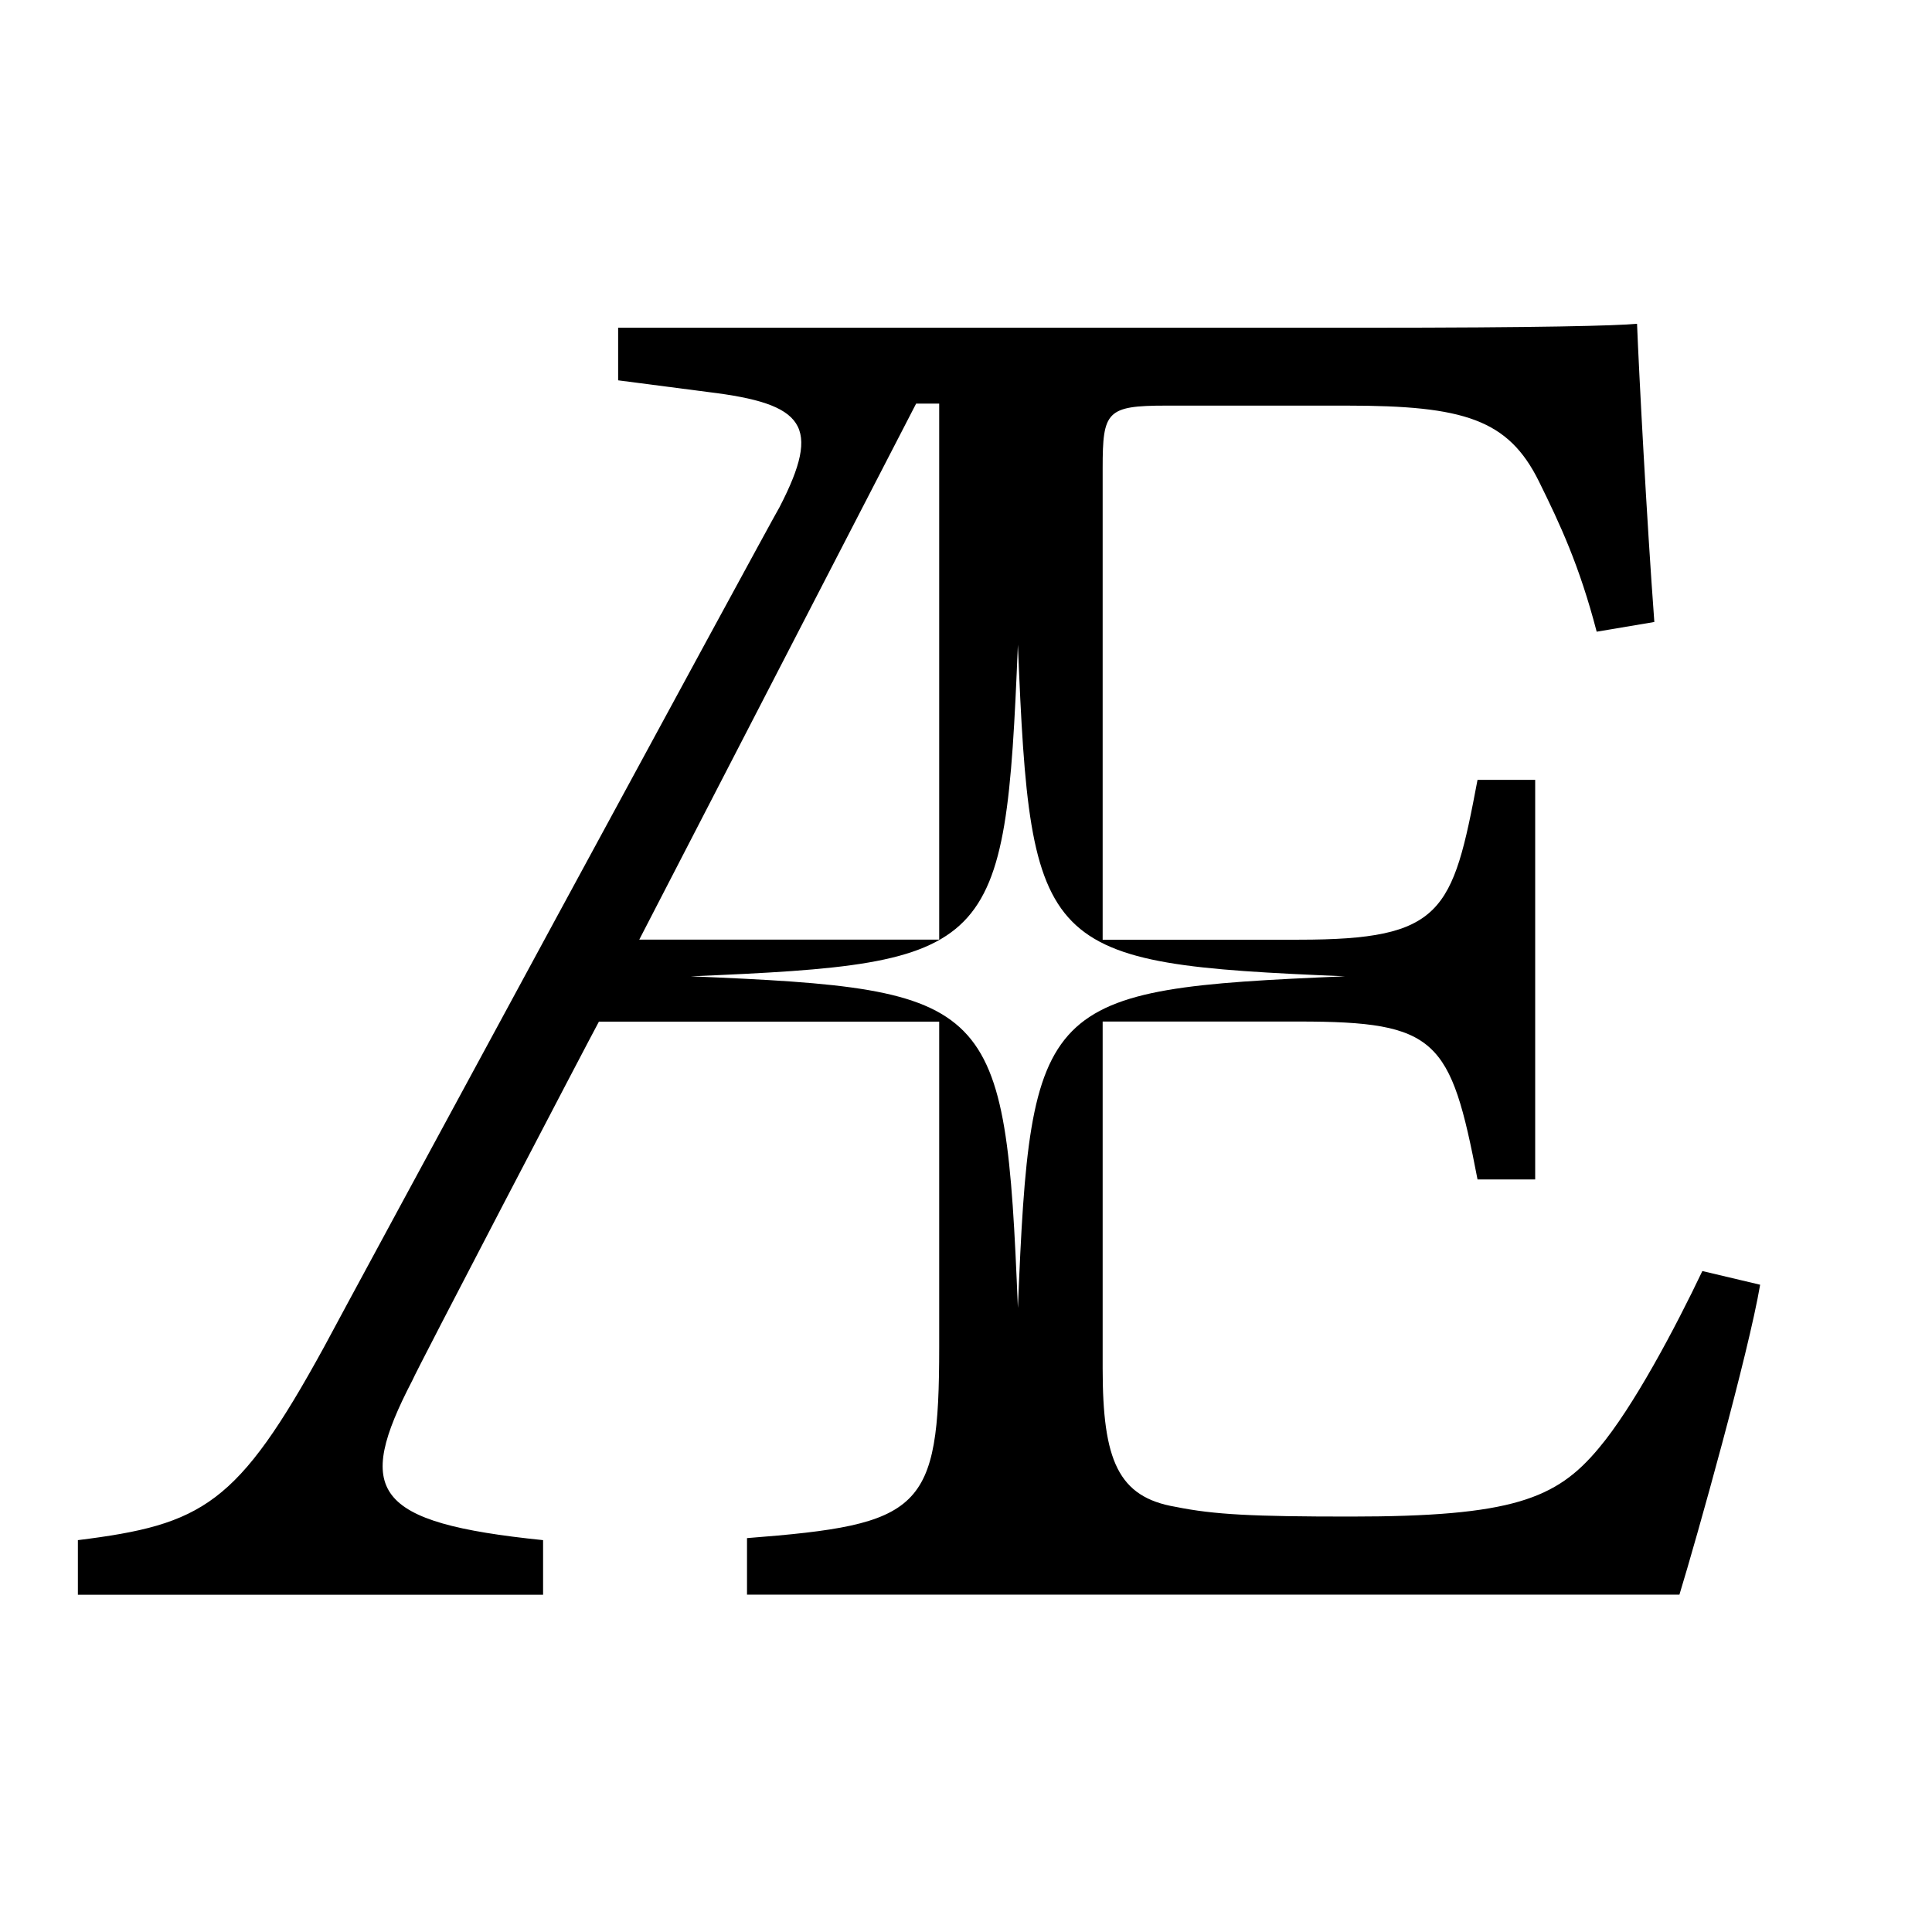
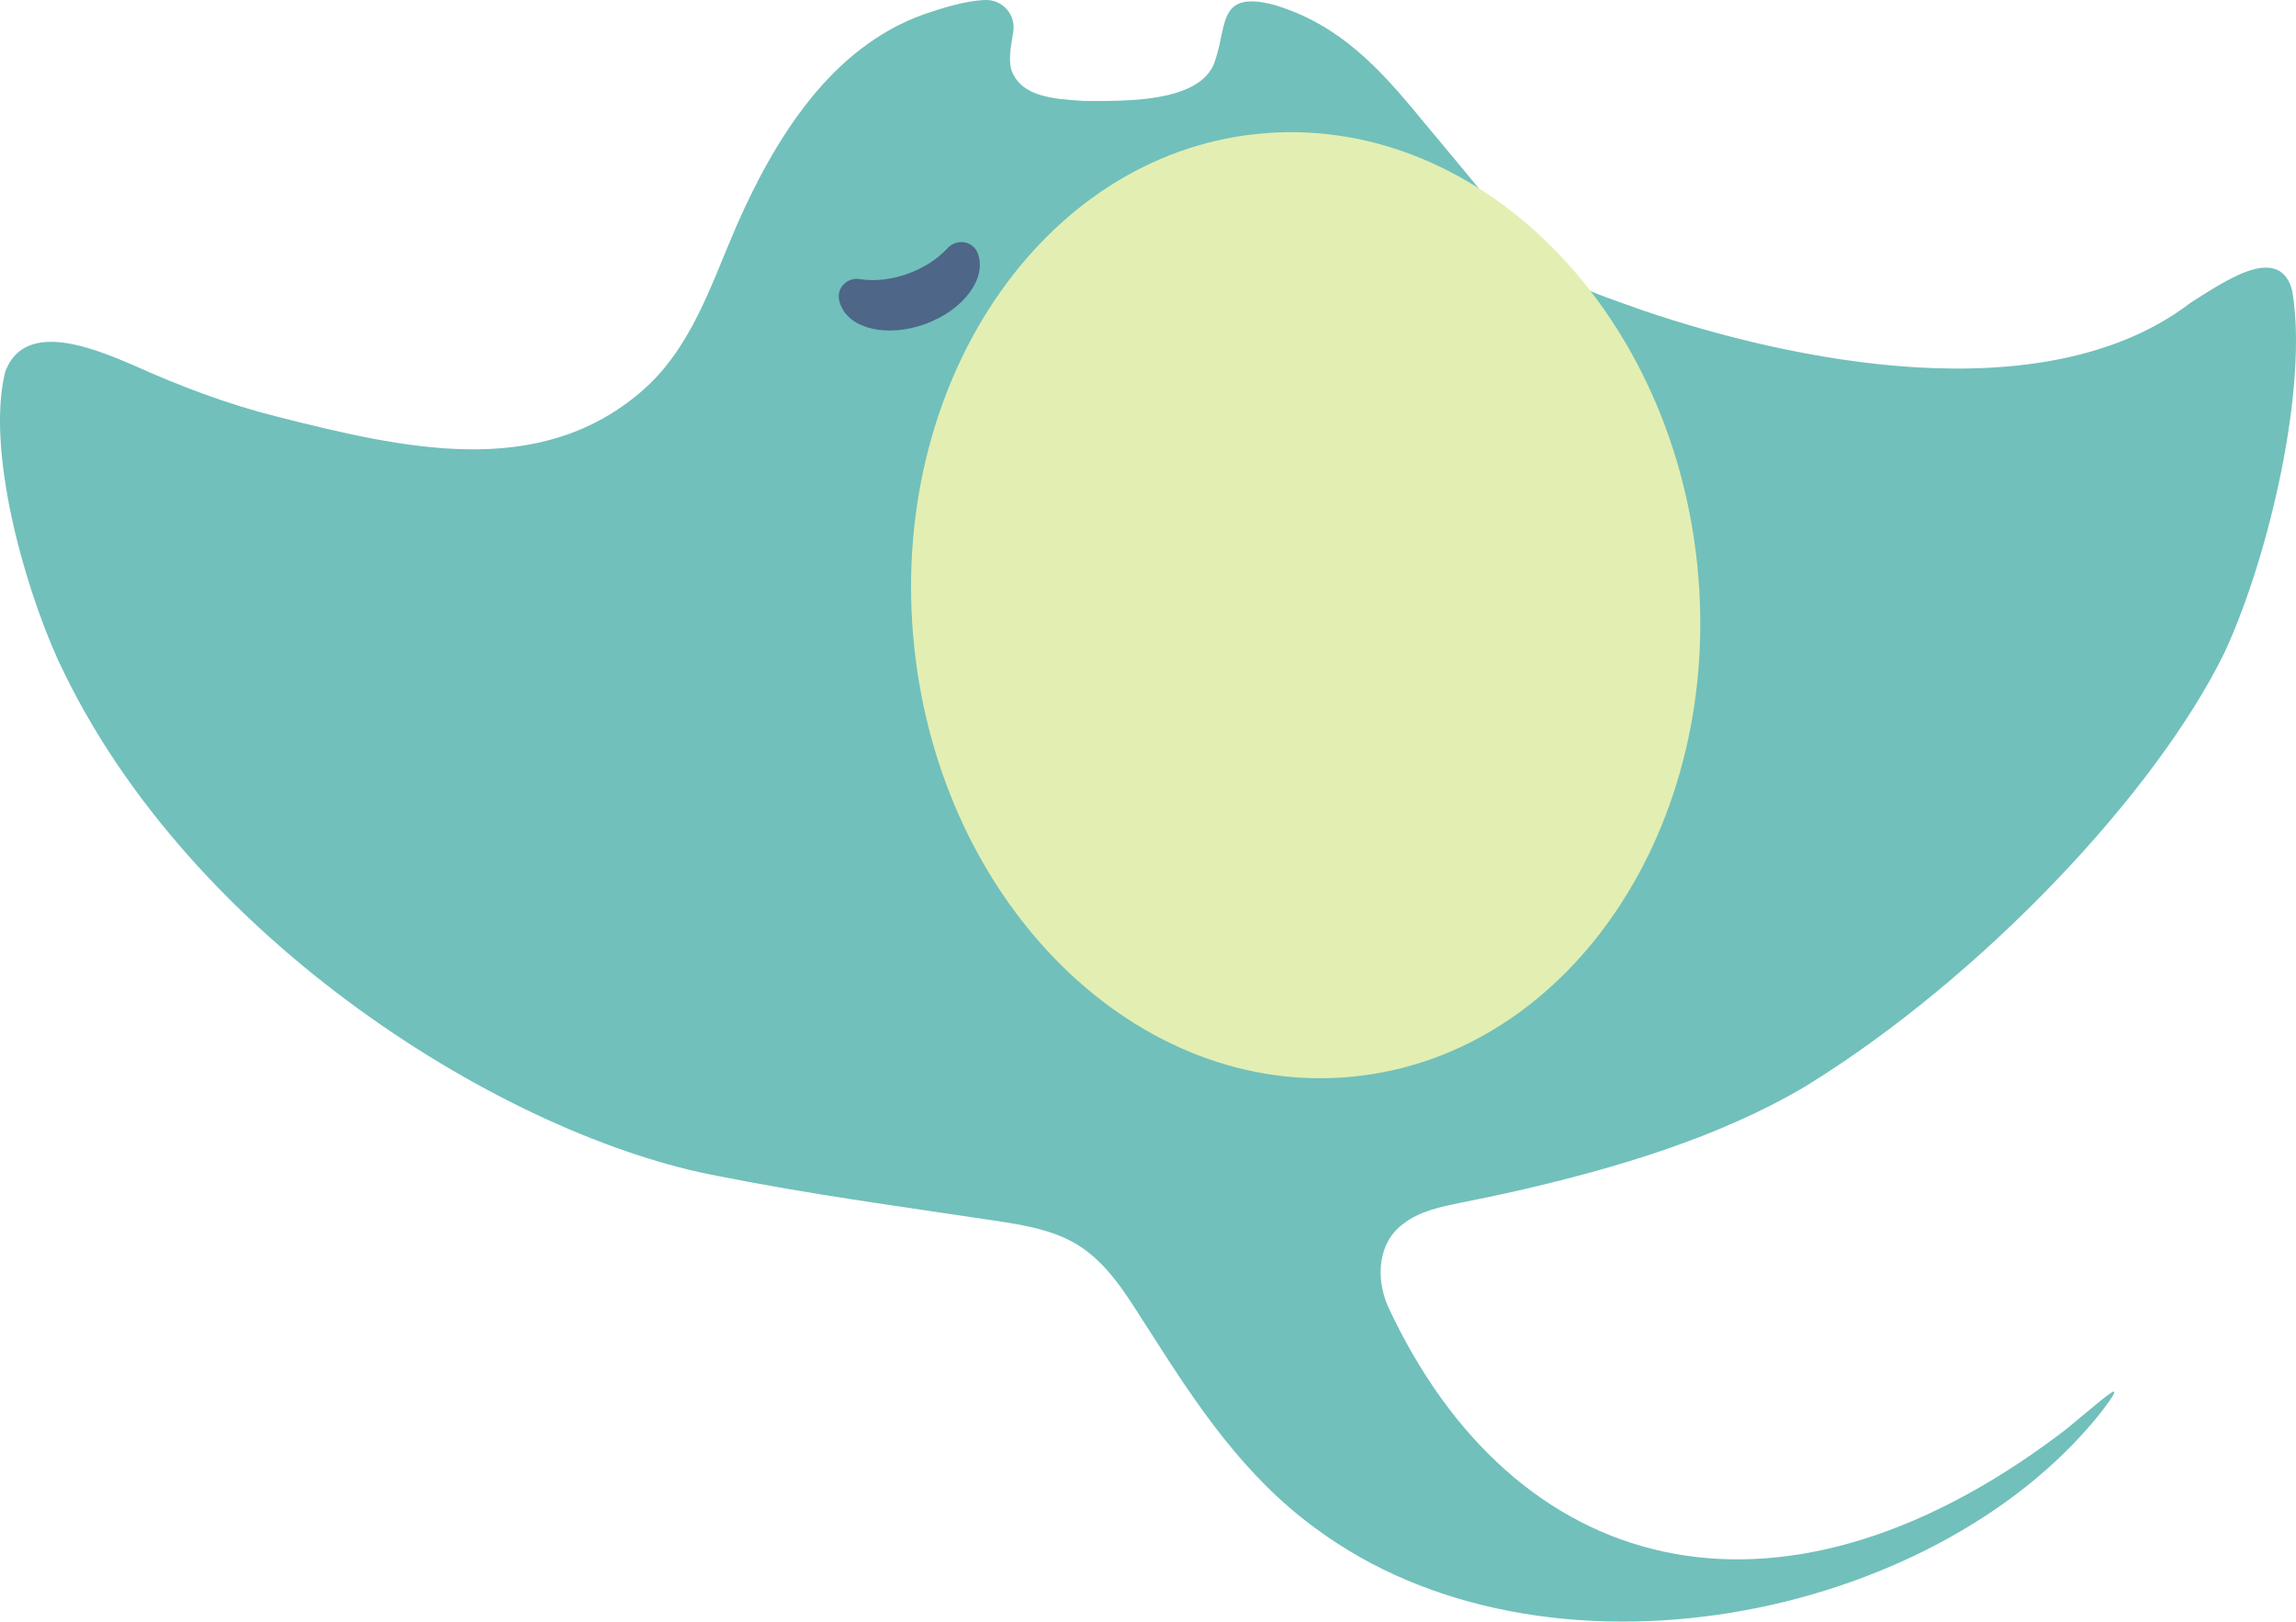
- <svg xmlns="http://www.w3.org/2000/svg" id="Layer_3" data-name="Layer 3" viewBox="0 0 191 191">
-   <path d="M168.3,125.65c-2.66,5.59-6.84,13.49-10.26,17.54-4.18,5.01-8.55,6.74-24.52,6.74-9.69,0-13.49-.19-17.29-.96-5.7-.96-7.22-4.62-7.22-13.68v-34.3h19.39c13.68,0,15.01,1.73,17.67,15.61h5.7v-39.5h-5.7c-2.47,13.1-3.42,15.8-17.67,15.8h-19.39v-46.63c0-5.59.38-6.17,6.27-6.17h17.87c11.59,0,15.96,1.35,19,7.51,2.09,4.24,3.99,8.29,5.7,14.84l5.7-.96c-.76-10.21-1.52-24.66-1.71-29.48-2.09.19-9.31.39-27.18.39H61.11v5.2l8.93,1.16c9.5,1.16,11.21,3.28,7.03,11.37-1.14,1.93-43.52,80.16-45.04,83.05-8.55,15.61-11.97,17.54-24.33,19.08v5.4h45.99v-5.4c-16.91-1.73-18.62-4.82-12.92-15.8.38-.96,17.49-33.72,18.44-35.46h33.64v32.18c0,16.19-1.71,17.54-19,18.88v5.59h92.18c1.71-5.59,6.84-23.89,7.98-30.64l-5.7-1.35ZM90.57,39.9h2.28v52.99h-29.65l27.37-52.99ZM100.63,129.31c-1.24-30.51-2.25-31.53-32.34-32.79,30.09-1.26,31.1-2.28,32.34-32.79,1.24,30.51,2.25,31.53,32.34,32.79-30.09,1.26-31.1,2.28-32.34,32.79Z" />
+ <svg xmlns="http://www.w3.org/2000/svg" id="Layer_1" data-name="Layer 1" viewBox="0 0 673.65 475.74">
+   <defs>
+     <style>
+       .cls-1 {
+         fill: #71c0bb;
+       }
+ 
+       .cls-2 {
+         fill: #4e6688;
+       }
+ 
+       .cls-3 {
+         fill: #e3eeb2;
+       }
+     </style>
+   </defs>
+   <path class="cls-1" d="M17.21,194.05C6.43,170.28-3.81,131.78,1.4,109.61c.1-.42.22-.83.39-1.22,6.05-14.48,25.96-6.07,36.98-1.41,13.77,6.23,27.86,11.58,42.57,15.27,37.37,9.44,76.25,18.39,106.29-6.92,15.12-12.67,20.9-31.63,28.53-49.23,11.4-25.82,27.78-52.26,54.97-61.92,4.19-1.43,11.93-4.03,18.03-4.18,4.94-.13,8.83,4.22,8.16,9.11,0,.03,0,.06-.01.09-.49,3.44-1.43,7.15-.74,10.62.08.41.2.81.36,1.2,3,7.34,12.04,8.02,20.97,8.59.17.01.34.02.51.02,11.31-.01,32.18.54,37.5-10.26,4.59-11.04.43-22.75,18.43-17.8,18.6,5.79,30.13,18.05,42.72,33.45,10.78,12.81,23.38,28.37,30.89,36.85,2.65,2.94,5.3,5.97,8.4,8.23.22.16.44.31.67.45,8.01,4.91,15.34,6.99,25.51,10.7,42.57,14.39,116.88,30.43,159.98-2.26.14-.11.29-.21.44-.31,4.12-2.65,8.27-5.31,12.12-7.2,8.06-4.13,15.06-4.77,17.36,3.44.08.29.14.59.19.89,4.53,27.45-6.56,76.7-19.95,105.65-20.01,40.94-71.05,95.29-122.81,127.17-25.49,15.16-56,24.12-84.54,30.7-5.96,1.35-11.51,2.49-16.65,3.5-5.91,1.22-12.14,2.46-17,6.26-7.45,5.5-8.01,15.83-4.53,23.99,36.76,79.36,113.53,100.28,196.59,38.12,4.44-3.2,12.7-10.71,15.78-12.65.19-.11.34-.19.47-.23.31-.11.44-.01.34.33-.27.89-2.11,3.47-4.64,6.64-48.89,60.32-162.58,83.07-229.87,32.96-20.66-15.09-34.54-35.82-47.79-56.65-5.6-8.43-10.71-17.97-18.8-24.26-7.96-6.32-18.35-7.87-28.21-9.35-28.52-4.28-53.73-7.67-79.96-12.9-61.71-11.32-155.52-68.91-193.72-150.84l-.09-.19Z" />
+   <path class="cls-2" d="M266.63,80.21c-5.05,1.87-10.11,2.36-14.39,1.67-3.54-.58-6.74,2.46-6.07,5.98.09.5.23.99.41,1.47,2.68,7.25,13.88,9.79,25.02,5.68,11.14-4.12,17.99-13.33,15.31-20.59-.02-.07-.05-.13-.08-.2-1.43-3.61-6.18-4.27-8.81-1.41-2.78,3.02-6.71,5.67-11.4,7.4Z" />
+   <ellipse class="cls-3" cx="383.1" cy="177.53" rx="115.5" ry="139" transform="translate(-16.16 40.14) rotate(-5.87)" />
</svg>
